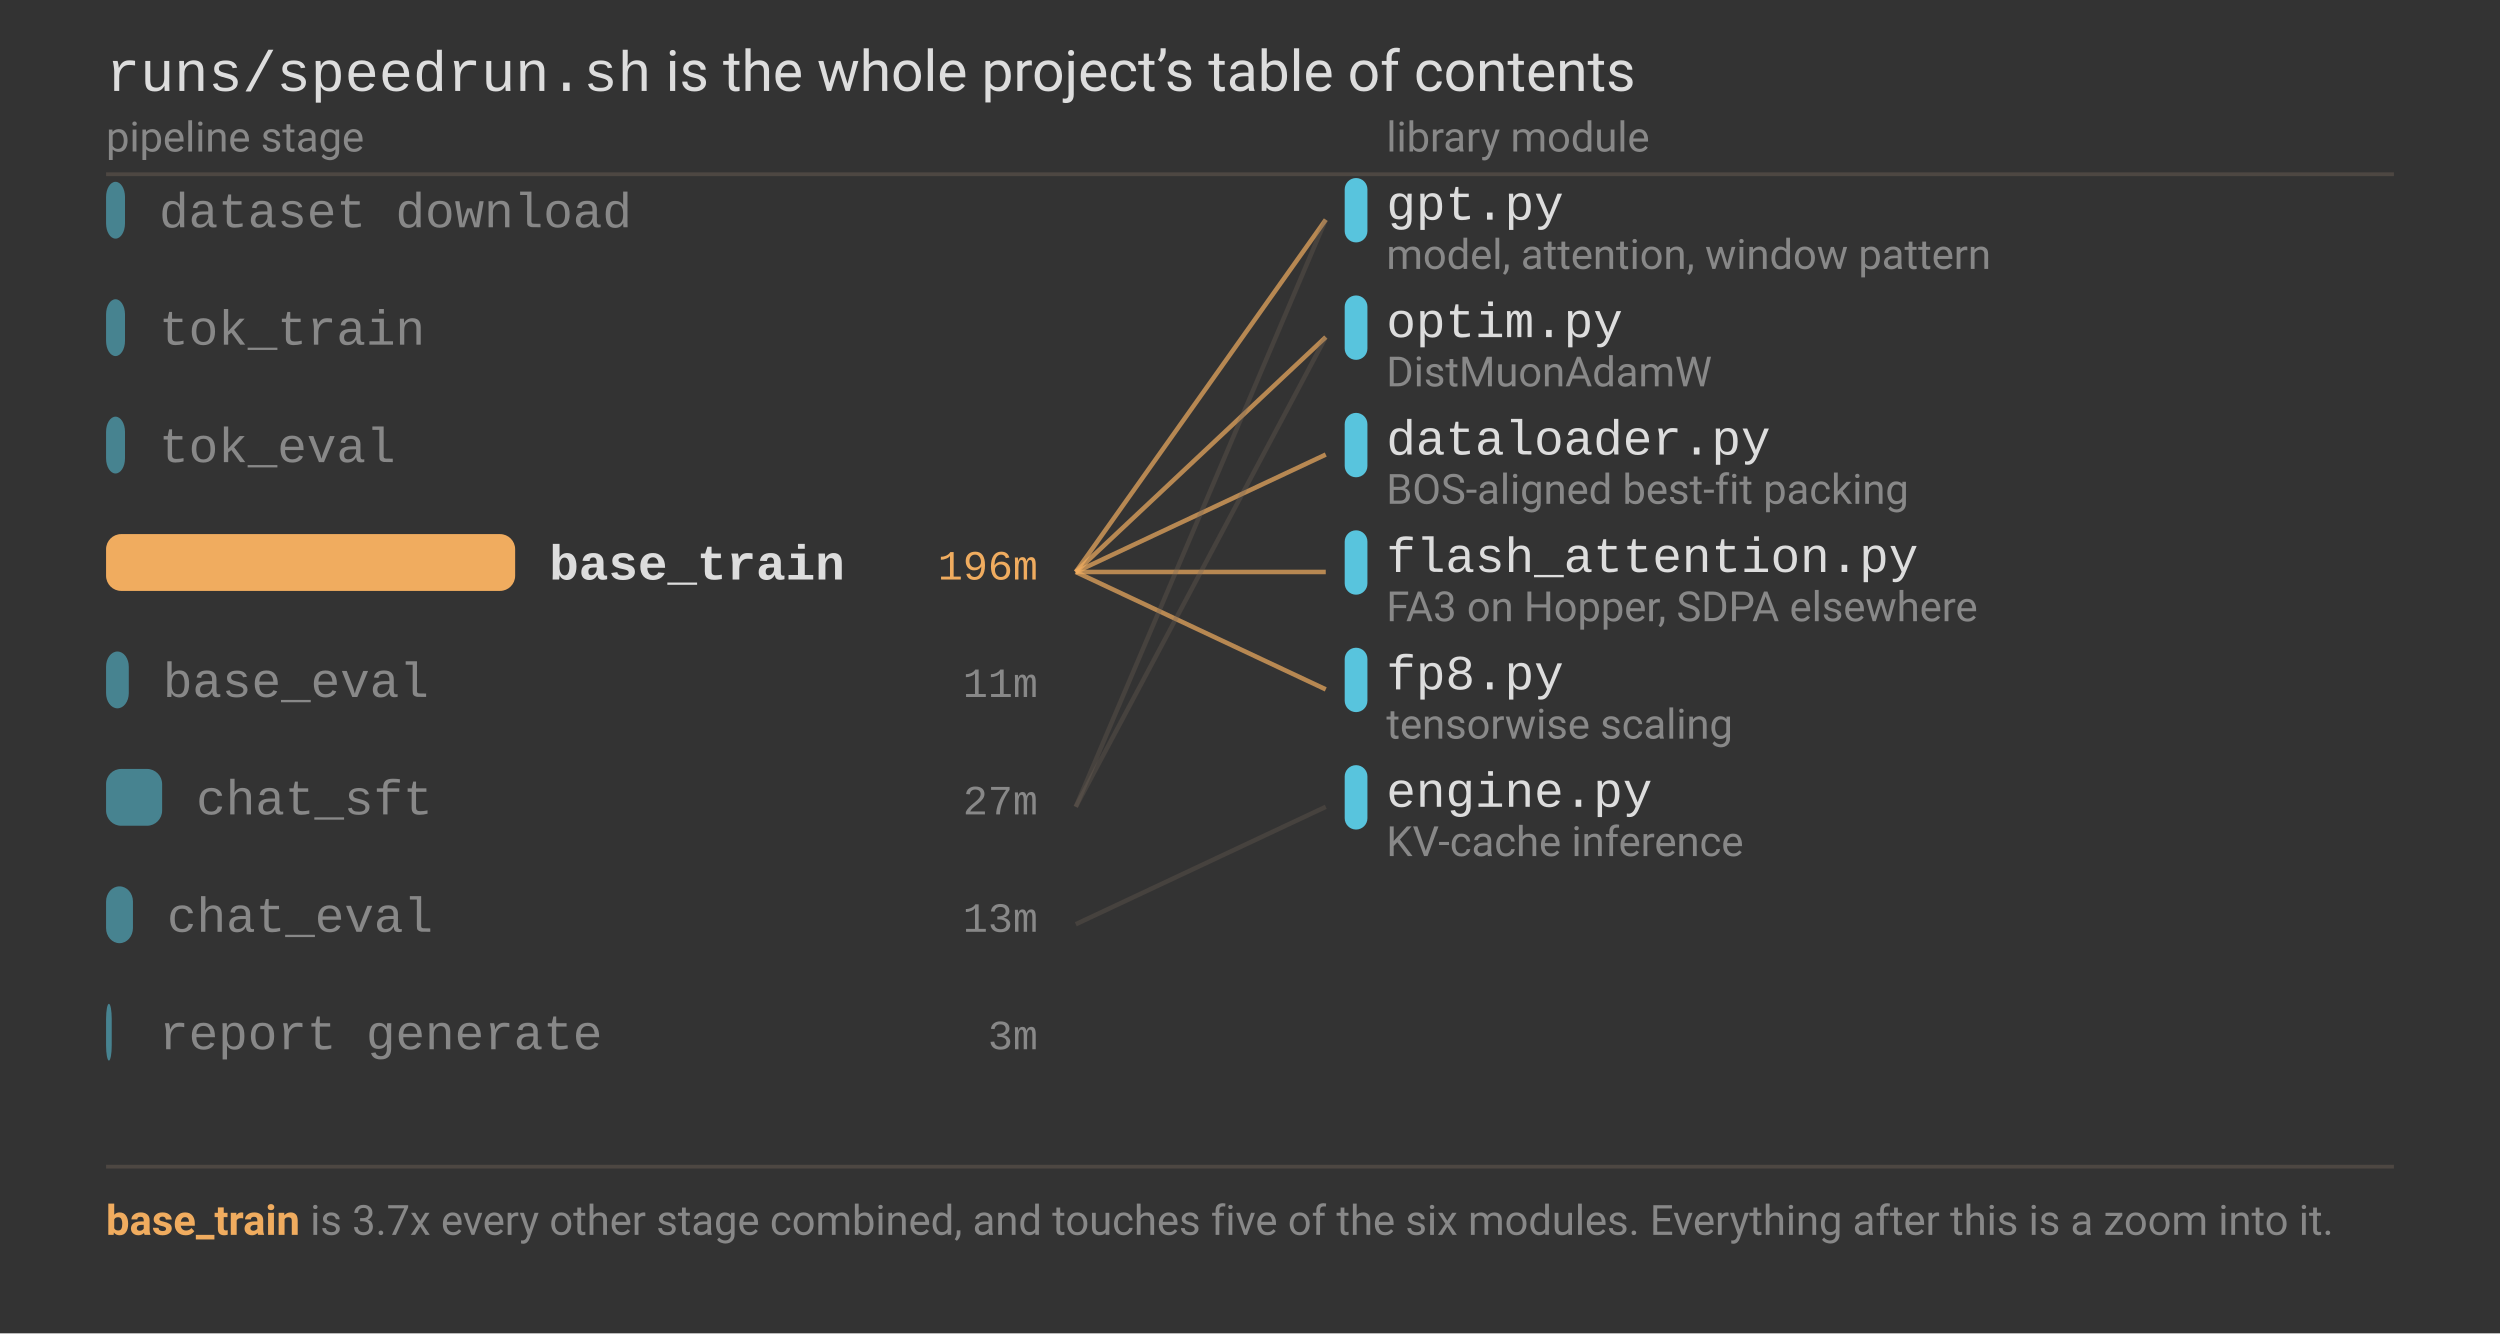
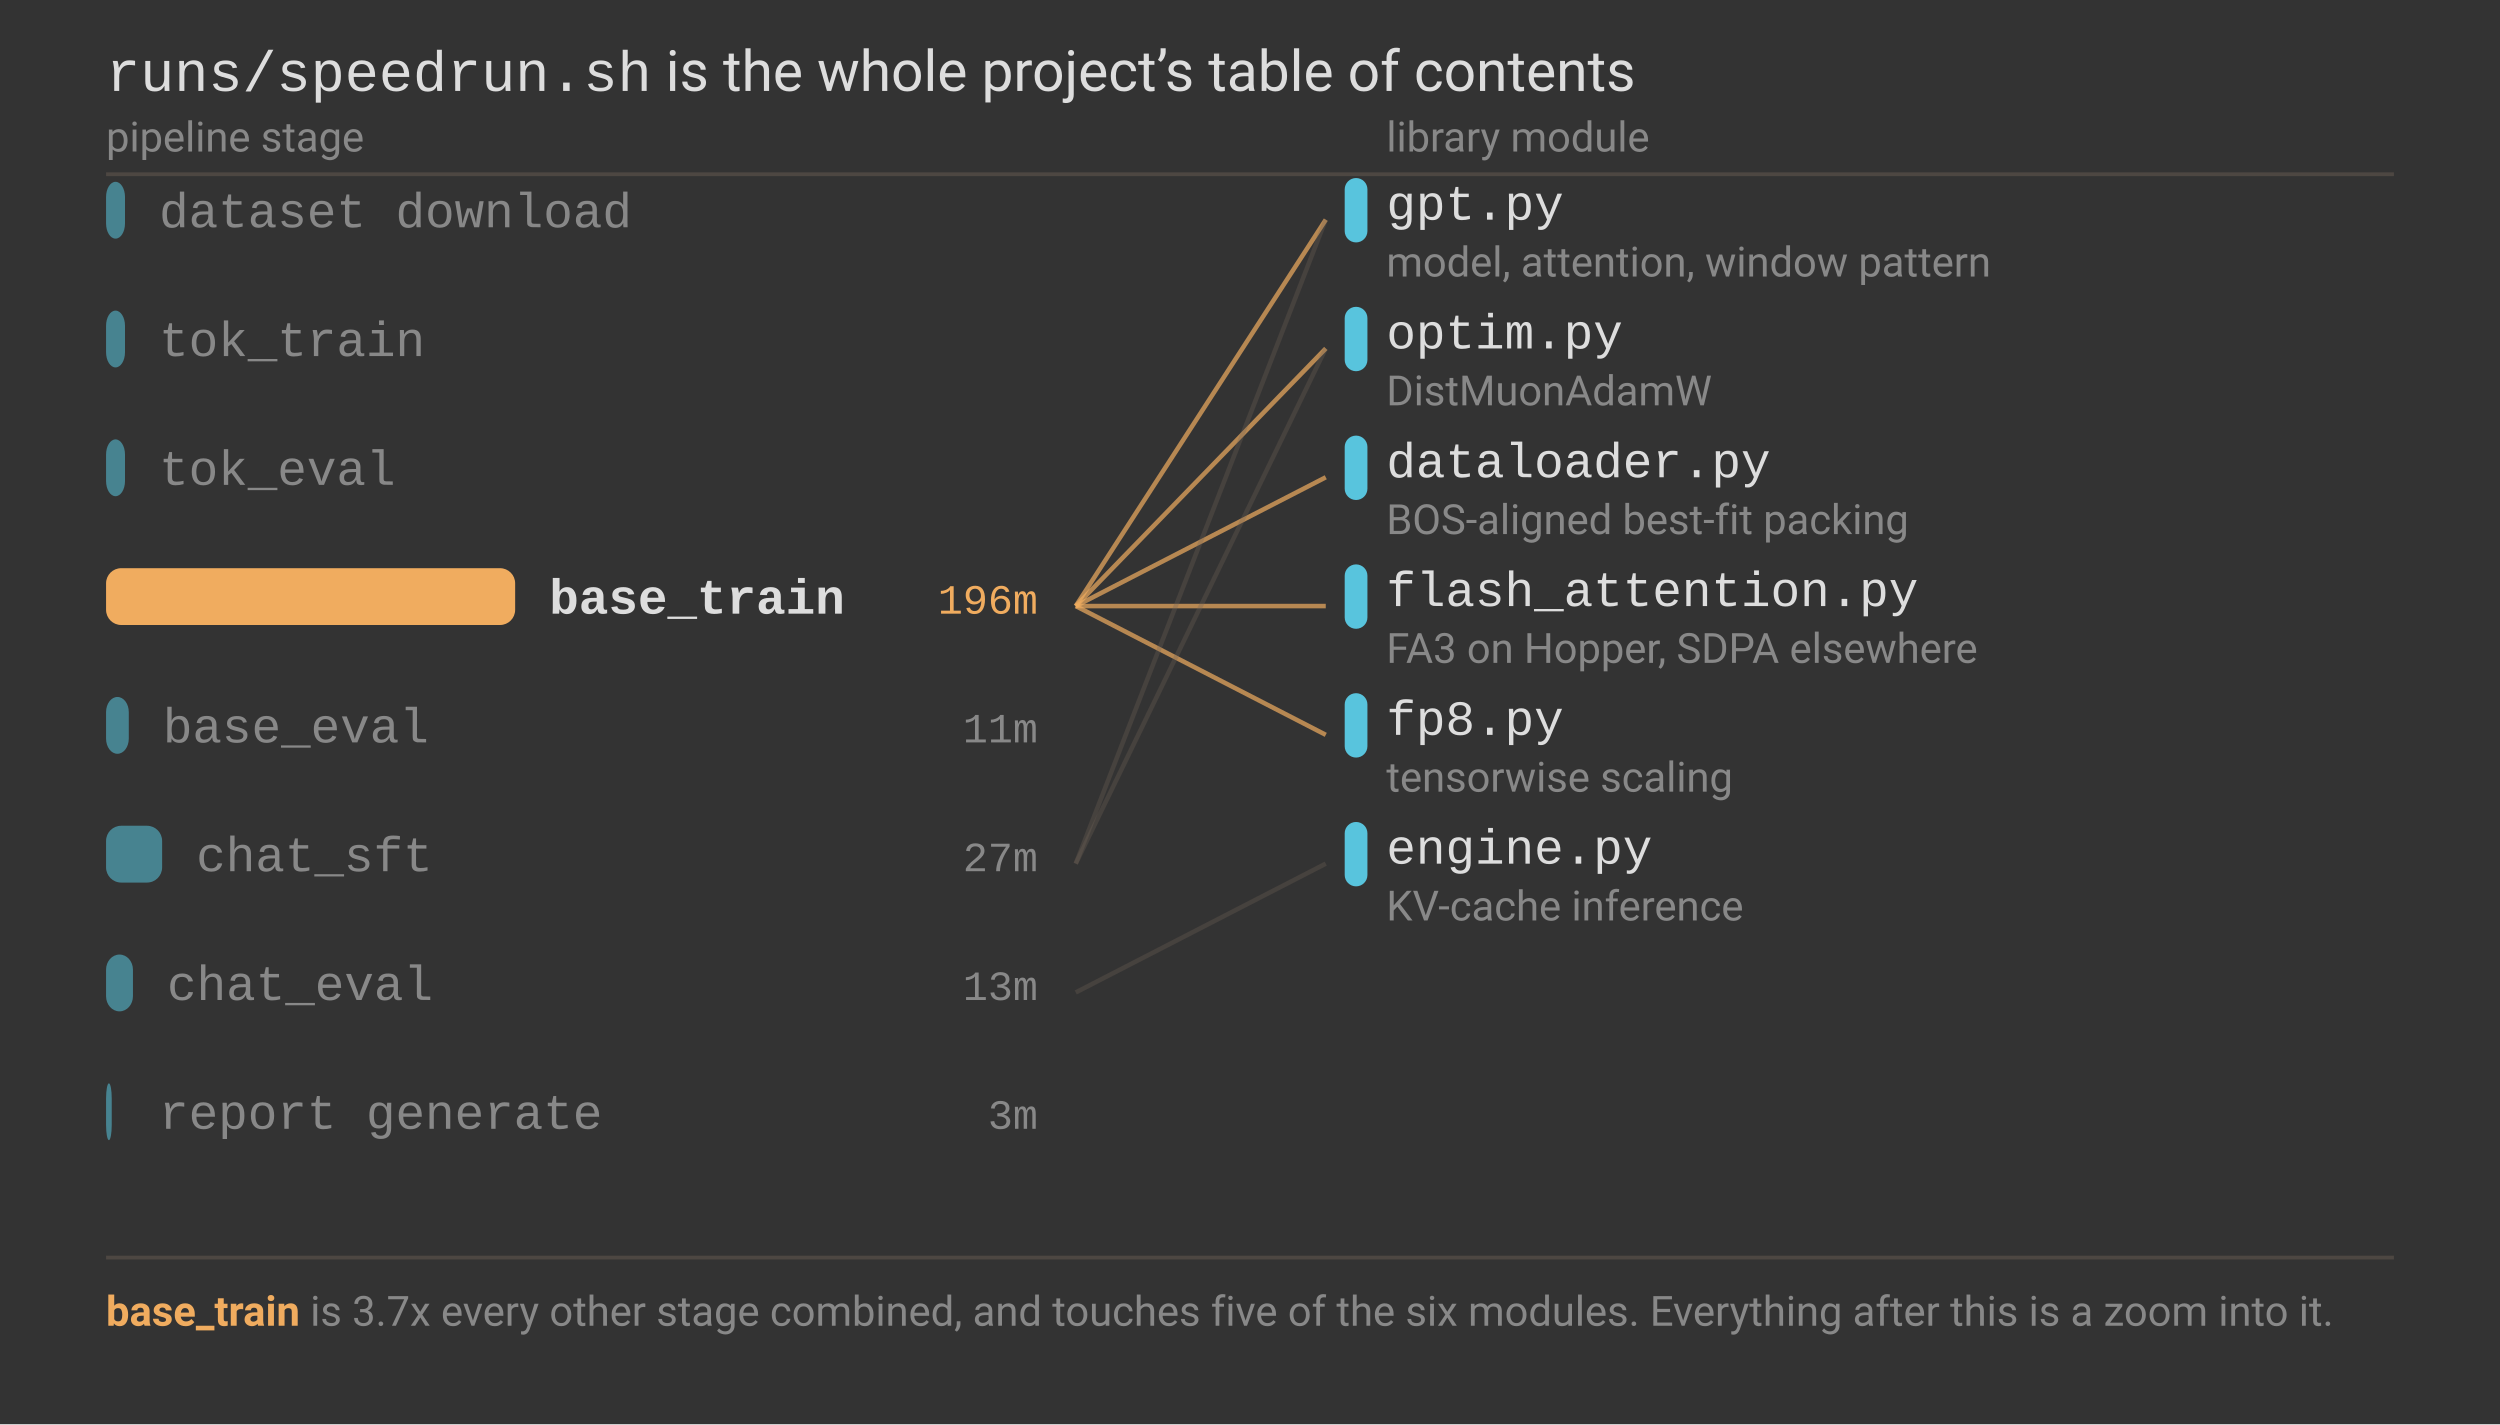
- <svg xmlns="http://www.w3.org/2000/svg" width="660" height="352" viewBox="0 0 660 352" font-family="-apple-system,BlinkMacSystemFont,'Segoe UI',Roboto,Helvetica,Arial,sans-serif" role="img" aria-label="The NanoChat repo: speedrun.sh stages on the left, library modules on the right. Base training dominates.">
-   <rect width="660" height="352" fill="#333333" />
+ <svg xmlns="http://www.w3.org/2000/svg" width="825" height="470" viewBox="0 0 660 376" font-family="-apple-system,BlinkMacSystemFont,'Segoe UI',Roboto,Helvetica,Arial,sans-serif" role="img" aria-label="The NanoChat repo: speedrun.sh stages on the left, library modules on the right. Base training dominates.">
+   <rect width="660" height="376" fill="#333333" />
  <text x="28" y="24" font-size="15" fill="#DDDDDD">
    <tspan font-family="ui-monospace,SFMono-Regular,Consolas,'Liberation Mono',Menlo,monospace">runs/speedrun.sh</tspan> is the whole project’s table of contents</text>
  <text x="28.0" y="40.0" font-size="11" fill="#888888" text-anchor="start">pipeline stage</text>
  <text x="366.0" y="40.0" font-size="11" fill="#888888" text-anchor="start">library module</text>
  <line x1="28.0" y1="46.0" x2="632.0" y2="46.0" stroke="#736357" stroke-width="1" opacity="0.4" />
  <rect x="355.0" y="47.0" width="6.0" height="17.0" rx="3" fill="#58C4DD" />
  <text x="366.0" y="58.0" font-size="13" fill="#DDDDDD" text-anchor="start" font-family="ui-monospace,SFMono-Regular,Consolas,'Liberation Mono',Menlo,monospace">gpt.py</text>
-   <text x="366.0" y="71.0" font-size="11" fill="#888888" text-anchor="start">model, attention, window pattern</text>
-   <rect x="355.0" y="78.0" width="6.0" height="17.0" rx="3" fill="#58C4DD" />
-   <text x="366.0" y="89.0" font-size="13" fill="#DDDDDD" text-anchor="start" font-family="ui-monospace,SFMono-Regular,Consolas,'Liberation Mono',Menlo,monospace">optim.py</text>
-   <text x="366.0" y="102.0" font-size="11" fill="#888888" text-anchor="start">DistMuonAdamW</text>
-   <rect x="355.0" y="109.0" width="6.0" height="17.0" rx="3" fill="#58C4DD" />
-   <text x="366.0" y="120.0" font-size="13" fill="#DDDDDD" text-anchor="start" font-family="ui-monospace,SFMono-Regular,Consolas,'Liberation Mono',Menlo,monospace">dataloader.py</text>
-   <text x="366.0" y="133.0" font-size="11" fill="#888888" text-anchor="start">BOS-aligned best-fit packing</text>
-   <rect x="355.0" y="140.0" width="6.0" height="17.0" rx="3" fill="#58C4DD" />
-   <text x="366.0" y="151.0" font-size="13" fill="#DDDDDD" text-anchor="start" font-family="ui-monospace,SFMono-Regular,Consolas,'Liberation Mono',Menlo,monospace">flash_attention.py</text>
-   <text x="366.0" y="164.0" font-size="11" fill="#888888" text-anchor="start">FA3 on Hopper, SDPA elsewhere</text>
-   <rect x="355.0" y="171.0" width="6.0" height="17.0" rx="3" fill="#58C4DD" />
-   <text x="366.0" y="182.0" font-size="13" fill="#DDDDDD" text-anchor="start" font-family="ui-monospace,SFMono-Regular,Consolas,'Liberation Mono',Menlo,monospace">fp8.py</text>
-   <text x="366.0" y="195.0" font-size="11" fill="#888888" text-anchor="start">tensorwise scaling</text>
-   <rect x="355.0" y="202.0" width="6.0" height="17.0" rx="3" fill="#58C4DD" />
-   <text x="366.0" y="213.0" font-size="13" fill="#DDDDDD" text-anchor="start" font-family="ui-monospace,SFMono-Regular,Consolas,'Liberation Mono',Menlo,monospace">engine.py</text>
-   <text x="366.0" y="226.0" font-size="11" fill="#888888" text-anchor="start">KV-cache inference</text>
+   <text x="366.0" y="73.0" font-size="11" fill="#888888" text-anchor="start">model, attention, window pattern</text>
+   <rect x="355.0" y="81.0" width="6.0" height="17.0" rx="3" fill="#58C4DD" />
+   <text x="366.0" y="92.0" font-size="13" fill="#DDDDDD" text-anchor="start" font-family="ui-monospace,SFMono-Regular,Consolas,'Liberation Mono',Menlo,monospace">optim.py</text>
+   <text x="366.0" y="107.0" font-size="11" fill="#888888" text-anchor="start">DistMuonAdamW</text>
+   <rect x="355.0" y="115.0" width="6.0" height="17.0" rx="3" fill="#58C4DD" />
+   <text x="366.0" y="126.0" font-size="13" fill="#DDDDDD" text-anchor="start" font-family="ui-monospace,SFMono-Regular,Consolas,'Liberation Mono',Menlo,monospace">dataloader.py</text>
+   <text x="366.0" y="141.0" font-size="11" fill="#888888" text-anchor="start">BOS-aligned best-fit packing</text>
+   <rect x="355.0" y="149.0" width="6.0" height="17.0" rx="3" fill="#58C4DD" />
+   <text x="366.0" y="160.0" font-size="13" fill="#DDDDDD" text-anchor="start" font-family="ui-monospace,SFMono-Regular,Consolas,'Liberation Mono',Menlo,monospace">flash_attention.py</text>
+   <text x="366.0" y="175.0" font-size="11" fill="#888888" text-anchor="start">FA3 on Hopper, SDPA elsewhere</text>
+   <rect x="355.0" y="183.0" width="6.0" height="17.0" rx="3" fill="#58C4DD" />
+   <text x="366.0" y="194.0" font-size="13" fill="#DDDDDD" text-anchor="start" font-family="ui-monospace,SFMono-Regular,Consolas,'Liberation Mono',Menlo,monospace">fp8.py</text>
+   <text x="366.0" y="209.0" font-size="11" fill="#888888" text-anchor="start">tensorwise scaling</text>
+   <rect x="355.0" y="217.0" width="6.0" height="17.0" rx="3" fill="#58C4DD" />
+   <text x="366.0" y="228.0" font-size="13" fill="#DDDDDD" text-anchor="start" font-family="ui-monospace,SFMono-Regular,Consolas,'Liberation Mono',Menlo,monospace">engine.py</text>
+   <text x="366.0" y="243.0" font-size="11" fill="#888888" text-anchor="start">KV-cache inference</text>
  <rect x="28.0" y="48.0" width="5.0" height="15.0" rx="4" fill="#58C4DD" opacity="0.55" />
  <text x="42.0" y="60.0" font-size="13" fill="#888888" text-anchor="start" font-family="ui-monospace,SFMono-Regular,Consolas,'Liberation Mono',Menlo,monospace">dataset download</text>
-   <rect x="28.0" y="79.0" width="5.0" height="15.0" rx="4" fill="#58C4DD" opacity="0.55" />
-   <text x="42.0" y="91.0" font-size="13" fill="#888888" text-anchor="start" font-family="ui-monospace,SFMono-Regular,Consolas,'Liberation Mono',Menlo,monospace">tok_train</text>
-   <rect x="28.0" y="110.0" width="5.0" height="15.0" rx="4" fill="#58C4DD" opacity="0.55" />
-   <text x="42.0" y="122.0" font-size="13" fill="#888888" text-anchor="start" font-family="ui-monospace,SFMono-Regular,Consolas,'Liberation Mono',Menlo,monospace">tok_eval</text>
-   <rect x="28.0" y="141.0" width="108.0" height="15.0" rx="4" fill="#F0AC5F" opacity="1.0" />
-   <text x="145.0" y="153.0" font-size="13" fill="#DDDDDD" text-anchor="start" font-weight="600" font-family="ui-monospace,SFMono-Regular,Consolas,'Liberation Mono',Menlo,monospace">base_train</text>
-   <text x="274.0" y="153.0" font-size="11" fill="#F0AC5F" text-anchor="end" font-family="ui-monospace,SFMono-Regular,Consolas,'Liberation Mono',Menlo,monospace">196m</text>
-   <line x1="284.0" y1="151.0" x2="350.0" y2="58.0" stroke="#F0AC5F" stroke-width="1.2" opacity="0.7" />
-   <line x1="284.0" y1="151.0" x2="350.0" y2="89.0" stroke="#F0AC5F" stroke-width="1.2" opacity="0.7" />
-   <line x1="284.0" y1="151.0" x2="350.0" y2="120.0" stroke="#F0AC5F" stroke-width="1.2" opacity="0.7" />
-   <line x1="284.0" y1="151.0" x2="350.0" y2="151.0" stroke="#F0AC5F" stroke-width="1.2" opacity="0.7" />
-   <line x1="284.0" y1="151.0" x2="350.0" y2="182.0" stroke="#F0AC5F" stroke-width="1.2" opacity="0.7" />
-   <rect x="28.0" y="172.0" width="6.0" height="15.0" rx="4" fill="#58C4DD" opacity="0.55" />
-   <text x="43.0" y="184.0" font-size="13" fill="#888888" text-anchor="start" font-family="ui-monospace,SFMono-Regular,Consolas,'Liberation Mono',Menlo,monospace">base_eval</text>
-   <text x="274.0" y="184.0" font-size="11" fill="#888888" text-anchor="end" font-family="ui-monospace,SFMono-Regular,Consolas,'Liberation Mono',Menlo,monospace">11m</text>
-   <rect x="28.0" y="203.0" width="14.8" height="15.0" rx="4" fill="#58C4DD" opacity="0.55" />
-   <text x="51.8" y="215.0" font-size="13" fill="#888888" text-anchor="start" font-family="ui-monospace,SFMono-Regular,Consolas,'Liberation Mono',Menlo,monospace">chat_sft</text>
-   <text x="274.0" y="215.0" font-size="11" fill="#888888" text-anchor="end" font-family="ui-monospace,SFMono-Regular,Consolas,'Liberation Mono',Menlo,monospace">27m</text>
-   <line x1="284.0" y1="213.0" x2="350.0" y2="58.0" stroke="#736357" stroke-width="1.2" opacity="0.3" />
-   <line x1="284.0" y1="213.0" x2="350.0" y2="89.0" stroke="#736357" stroke-width="1.2" opacity="0.3" />
-   <rect x="28.0" y="234.0" width="7.1" height="15.0" rx="4" fill="#58C4DD" opacity="0.55" />
-   <text x="44.1" y="246.0" font-size="13" fill="#888888" text-anchor="start" font-family="ui-monospace,SFMono-Regular,Consolas,'Liberation Mono',Menlo,monospace">chat_eval</text>
-   <text x="274.0" y="246.0" font-size="11" fill="#888888" text-anchor="end" font-family="ui-monospace,SFMono-Regular,Consolas,'Liberation Mono',Menlo,monospace">13m</text>
-   <line x1="284.0" y1="244.0" x2="350.0" y2="213.0" stroke="#736357" stroke-width="1.2" opacity="0.3" />
-   <rect x="28.0" y="265.0" width="1.5" height="15.0" rx="4" fill="#58C4DD" opacity="0.55" />
-   <text x="42.0" y="277.0" font-size="13" fill="#888888" text-anchor="start" font-family="ui-monospace,SFMono-Regular,Consolas,'Liberation Mono',Menlo,monospace">report generate</text>
-   <text x="274.0" y="277.0" font-size="11" fill="#888888" text-anchor="end" font-family="ui-monospace,SFMono-Regular,Consolas,'Liberation Mono',Menlo,monospace">3m</text>
-   <line x1="28.0" y1="308.0" x2="632.0" y2="308.0" stroke="#736357" stroke-width="1" opacity="0.4" />
-   <text x="28" y="326" font-size="11" fill="#888888">
+   <rect x="28.0" y="82.0" width="5.0" height="15.0" rx="4" fill="#58C4DD" opacity="0.55" />
+   <text x="42.0" y="94.0" font-size="13" fill="#888888" text-anchor="start" font-family="ui-monospace,SFMono-Regular,Consolas,'Liberation Mono',Menlo,monospace">tok_train</text>
+   <rect x="28.0" y="116.0" width="5.0" height="15.0" rx="4" fill="#58C4DD" opacity="0.55" />
+   <text x="42.0" y="128.0" font-size="13" fill="#888888" text-anchor="start" font-family="ui-monospace,SFMono-Regular,Consolas,'Liberation Mono',Menlo,monospace">tok_eval</text>
+   <rect x="28.0" y="150.0" width="108.0" height="15.0" rx="4" fill="#F0AC5F" opacity="1.0" />
+   <text x="145.0" y="162.0" font-size="13" fill="#DDDDDD" text-anchor="start" font-weight="600" font-family="ui-monospace,SFMono-Regular,Consolas,'Liberation Mono',Menlo,monospace">base_train</text>
+   <text x="274.0" y="162.0" font-size="11" fill="#F0AC5F" text-anchor="end" font-family="ui-monospace,SFMono-Regular,Consolas,'Liberation Mono',Menlo,monospace">196m</text>
+   <line x1="284.0" y1="160.0" x2="350.0" y2="58.0" stroke="#F0AC5F" stroke-width="1.2" opacity="0.7" />
+   <line x1="284.0" y1="160.0" x2="350.0" y2="92.0" stroke="#F0AC5F" stroke-width="1.2" opacity="0.7" />
+   <line x1="284.0" y1="160.0" x2="350.0" y2="126.0" stroke="#F0AC5F" stroke-width="1.2" opacity="0.7" />
+   <line x1="284.0" y1="160.0" x2="350.0" y2="160.0" stroke="#F0AC5F" stroke-width="1.2" opacity="0.7" />
+   <line x1="284.0" y1="160.0" x2="350.0" y2="194.0" stroke="#F0AC5F" stroke-width="1.2" opacity="0.7" />
+   <rect x="28.0" y="184.0" width="6.0" height="15.0" rx="4" fill="#58C4DD" opacity="0.55" />
+   <text x="43.0" y="196.0" font-size="13" fill="#888888" text-anchor="start" font-family="ui-monospace,SFMono-Regular,Consolas,'Liberation Mono',Menlo,monospace">base_eval</text>
+   <text x="274.0" y="196.0" font-size="11" fill="#888888" text-anchor="end" font-family="ui-monospace,SFMono-Regular,Consolas,'Liberation Mono',Menlo,monospace">11m</text>
+   <rect x="28.0" y="218.0" width="14.8" height="15.0" rx="4" fill="#58C4DD" opacity="0.55" />
+   <text x="51.8" y="230.0" font-size="13" fill="#888888" text-anchor="start" font-family="ui-monospace,SFMono-Regular,Consolas,'Liberation Mono',Menlo,monospace">chat_sft</text>
+   <text x="274.0" y="230.0" font-size="11" fill="#888888" text-anchor="end" font-family="ui-monospace,SFMono-Regular,Consolas,'Liberation Mono',Menlo,monospace">27m</text>
+   <line x1="284.0" y1="228.0" x2="350.0" y2="58.0" stroke="#736357" stroke-width="1.2" opacity="0.3" />
+   <line x1="284.0" y1="228.0" x2="350.0" y2="92.0" stroke="#736357" stroke-width="1.2" opacity="0.3" />
+   <rect x="28.0" y="252.0" width="7.1" height="15.0" rx="4" fill="#58C4DD" opacity="0.55" />
+   <text x="44.1" y="264.0" font-size="13" fill="#888888" text-anchor="start" font-family="ui-monospace,SFMono-Regular,Consolas,'Liberation Mono',Menlo,monospace">chat_eval</text>
+   <text x="274.0" y="264.0" font-size="11" fill="#888888" text-anchor="end" font-family="ui-monospace,SFMono-Regular,Consolas,'Liberation Mono',Menlo,monospace">13m</text>
+   <line x1="284.0" y1="262.0" x2="350.0" y2="228.0" stroke="#736357" stroke-width="1.2" opacity="0.3" />
+   <rect x="28.0" y="286.0" width="1.5" height="15.0" rx="4" fill="#58C4DD" opacity="0.55" />
+   <text x="42.0" y="298.0" font-size="13" fill="#888888" text-anchor="start" font-family="ui-monospace,SFMono-Regular,Consolas,'Liberation Mono',Menlo,monospace">report generate</text>
+   <text x="274.0" y="298.0" font-size="11" fill="#888888" text-anchor="end" font-family="ui-monospace,SFMono-Regular,Consolas,'Liberation Mono',Menlo,monospace">3m</text>
+   <line x1="28.0" y1="332.0" x2="632.0" y2="332.0" stroke="#736357" stroke-width="1" opacity="0.4" />
+   <text x="28" y="350" font-size="11" fill="#888888">
    <tspan fill="#F0AC5F" font-weight="600">base_train</tspan> is 3.7x every other stage combined, and touches five of the six modules. Everything after this is a zoom into it.</text>
</svg>
